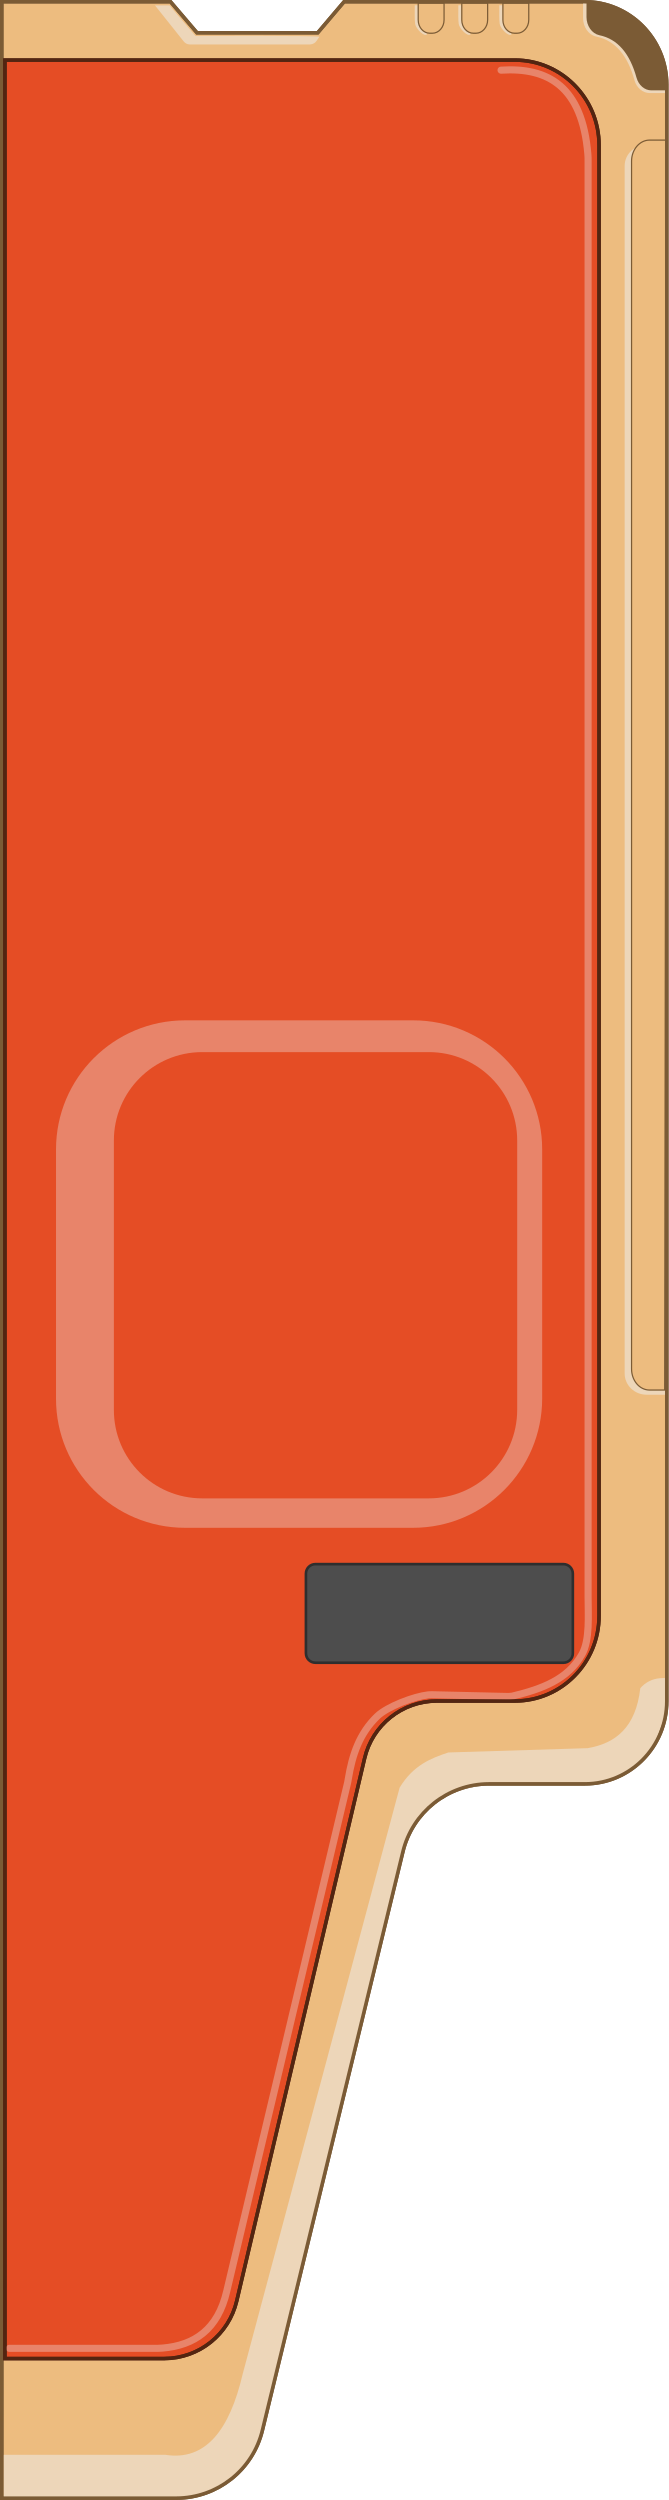
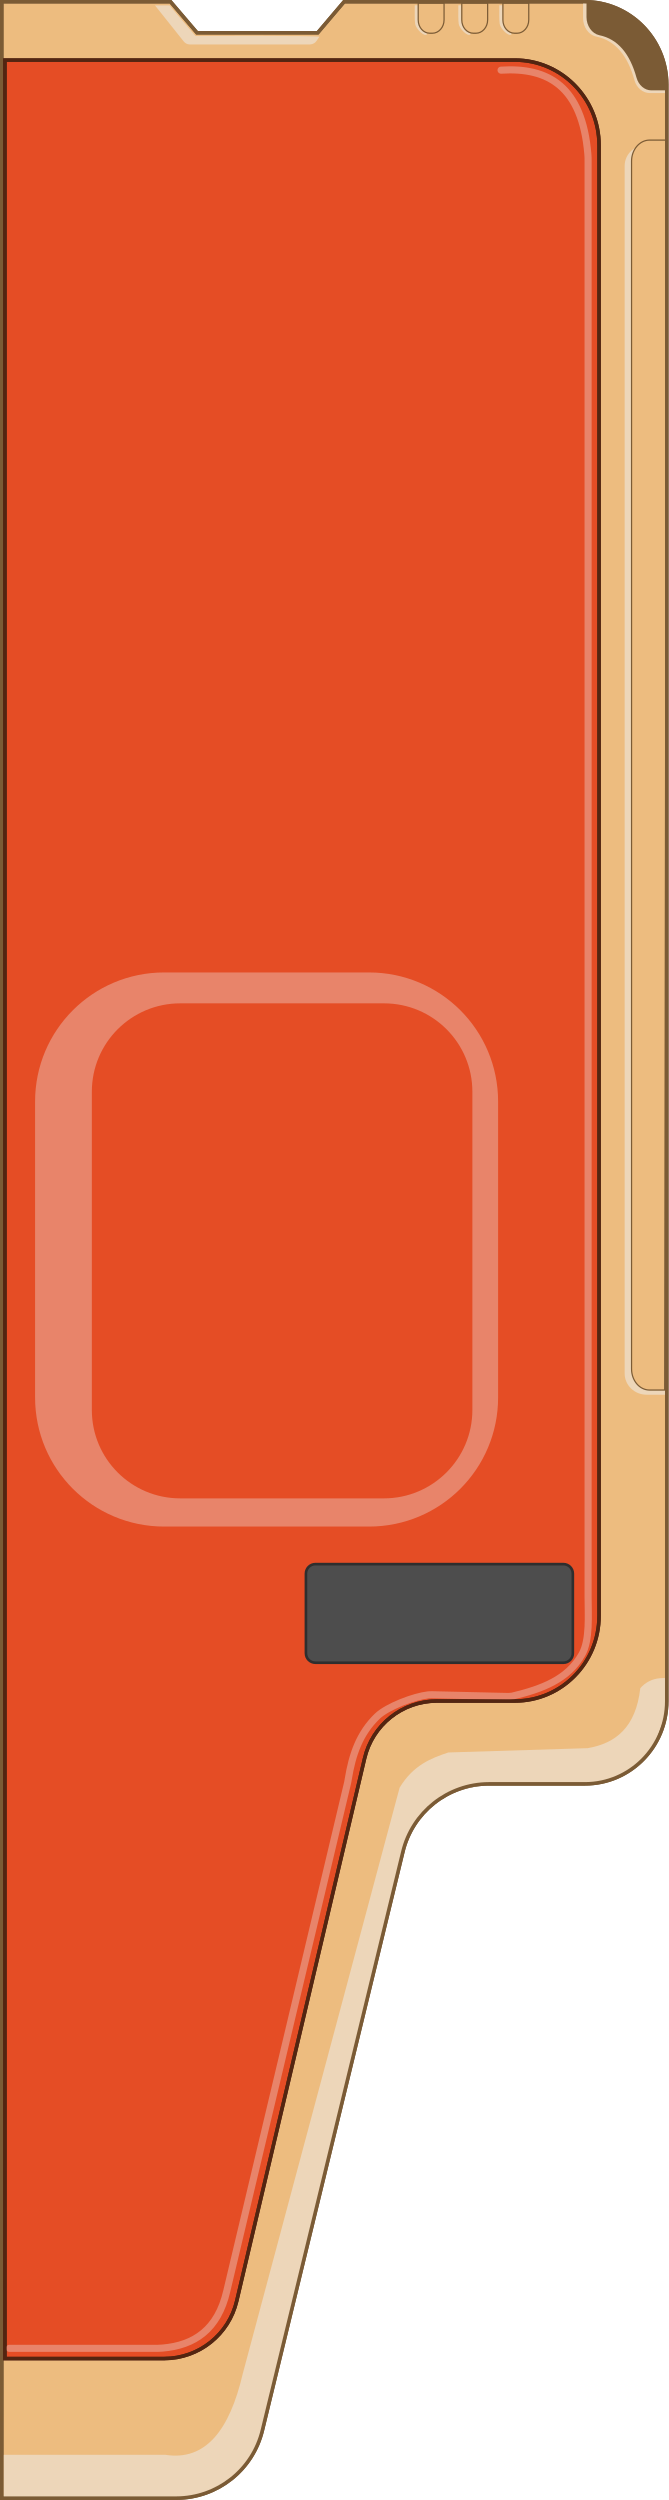
<svg xmlns="http://www.w3.org/2000/svg" version="1.1" id="Layer_1" x="0px" y="0px" viewBox="0 0 543.1 2030.7" style="enable-background:new 0 0 543.1 2030.7;" xml:space="preserve">
  <style type="text/css">
	.st0{fill:#EDBC7F;stroke:#7B5B35;stroke-width:2.88;stroke-miterlimit:10;}
	.st1{fill:#EDD6B9;}
	.st2{fill:#EDBC7F;stroke:#7B5B35;stroke-miterlimit:10;}
	.st3{fill:#7B5B35;}
	.st4{fill:none;stroke:#7B5B35;stroke-width:2.88;stroke-miterlimit:10;}
	.st5{fill:#E54D25;stroke:#532511;stroke-width:2.88;stroke-miterlimit:10;}
	.st6{fill:none;stroke:#E8846A;stroke-width:5.76;stroke-linecap:round;stroke-linejoin:round;}
	.st7{fill:none;stroke:#532511;stroke-width:2.88;stroke-miterlimit:10;}
	.st8{fill:#4D4D4D;stroke:#2E2E2E;stroke-width:2.16;stroke-miterlimit:10;}
	.st9{fill:#E54D25;stroke:#E8846A;stroke-width:64.8;stroke-miterlimit:10;}
	.st10{fill:#E54D25;}
</style>
  <g id="Layer_2_1_">
    <path class="st0" d="M474.9,1.4H279.5l-21.4,25.2H160L138.5,1.4H1.4v2027.8h141.9c33.3-0.1,62.2-23,69.9-55.4l114-469.4   c7.7-32.4,36.6-55.3,69.9-55.4h78c36.8,0,66.5-30.1,66.5-67.2V68.6C541.4,31.4,511.6,1.4,474.9,1.4z" />
    <path class="st1" d="M347,27.7c-2.2,2.9-9.3-4.5-9.8-8.3s-0.3-9.1-0.3-15.1h2.5l0.4,13.7L347,27.7z" />
    <path class="st2" d="M339.7,2.6v13.6c0,6,4.2,10.8,9.5,10.8h2c5.2,0,9.5-4.9,9.5-10.8V2.6H339.7z" />
    <path class="st1" d="M382.4,27.7c-2.2,2.9-9.3-4.5-9.8-8.3s-0.3-9.1-0.3-15.1h2.5l0.4,13.7L382.4,27.7z" />
    <path class="st2" d="M375.1,2.6v13.6c0,6,4.2,10.8,9.5,10.8h2c5.2,0,9.5-4.9,9.5-10.8V2.6H375.1z" />
    <path class="st1" d="M415.7,27.7c-2.2,2.9-9.3-4.5-9.8-8.3s-0.3-9.1-0.3-15.1h2.5l0.4,13.7L415.7,27.7z" />
    <path class="st2" d="M408.5,2.6v13.6c0,6,4.2,10.8,9.5,10.8h2c5.2,0,9.5-4.9,9.5-10.8V2.6H408.5z" />
    <path class="st1" d="M259.4,29.9l-2.1,3.1c-1.2,1.9-3.2,3-5.4,3.1h-97.8c-2,0-3.8-1-5-2.6L125.9,4.4h11.8l21.1,24.8   C158.8,29.2,260.4,28.8,259.4,29.9z" />
    <path class="st1" d="M542.1,117.6h-16.9c-9.8,0-17.8,7.7-17.8,17.1v981c0,9.5,8,17.2,17.8,17.2h15.1L542.1,117.6z" />
    <path class="st2" d="M541.4,113.8h-13.8c-8,0-14.6,7.7-14.6,17.1v981c0,9.5,6.5,17.2,14.6,17.2h12.3L541.4,113.8z" />
    <path class="st1" d="M473.6,0.9v13.7c0,7.4,4.5,13.8,10.7,15.1c15.6,3.2,25.6,15.6,31,35.3c1.7,6.3,6.8,10.6,12.5,10.6h13.7   l-4.4-24.2C530.9,24.9,512,9.5,484.2,1.9L473.6,0.9z" />
    <path class="st3" d="M476.4,0.4v13.4c0,7.2,4.4,13.5,10.4,14.8C502,31.7,511.7,43.9,517,63c1.7,6.2,6.6,10.4,12.1,10.4h13.4   l-4.3-23.7c-6-25.9-24.4-40.9-51.5-48.3L476.4,0.4z" />
    <path class="st1" d="M2.9,1994h131.5c32.5,5.1,52.1-19.9,62.8-65.9l127.4-476c11.1-18.4,25.7-24,39.6-28.6l113.2-3.5   c22.7-3.9,39.1-16.9,42.7-48.7c4-4.7,9.7-7.6,15.8-8.1l5-0.3v29l-9.7,26.4l-12,15.8l-22.4,11.4c0,0-23.2,5.3-26.9,4.4   s-78.4,0-78.4,0l-21,4.4l-18.7,10.5l-10.5,11.4l-8.9,14.1l-6,19.3l-98.6,402.6l-10.4,41.3l-8.2,34.3l-12.7,18.4l-20.9,15l-23.2,7.9   H2.9V1994z" />
    <path class="st4" d="M474.9,1.4H279.5l-21.4,25.2H160L138.5,1.4H1.4v2027.8h141.9c33.3-0.1,62.2-23,69.9-55.4l114-469.4   c7.7-32.4,36.6-55.3,69.9-55.4h78c36.8,0,66.5-30.1,66.5-67.2V68.6C541.4,31.4,511.6,1.4,474.9,1.4z" />
    <path class="st5" d="M4,1915.8h129.6c28-0.1,52.3-19.5,58.7-46.8l103.8-440.5c6.3-27.3,30.6-46.7,58.6-46.8h63.5   c37.8,0,68.4-31,68.4-69.2V118c0-38.2-30.6-69.2-68.4-69.2H4V1915.8z" />
    <path class="st6" d="M407,57c38.4-2.5,65.9,13.4,70.5,68.1c0.2,1.9,0.2,3.9,0.2,5.8v1166.7c0,14,1.6,34.6-5,46.2   c-11.4,20.3-32.4,28.1-56,33.8c-0.4,0.1-0.8,0.2-1.2,0.2c-1.3,0.2-2.7,0.3-4,0.2l-60.9-1.4c-0.9,0-1.8,0-2.7,0.1   c-11.6,1.3-33.1,9.4-41.5,17.4c-14.4,13.9-20.3,31.3-23.5,51c-0.3,1.8-0.6,3.6-1.1,5.3L184.2,1861c-7.1,31-26.1,44.1-52.2,46.3   c-1.3,0.1-2.5,0.2-3.8,0.2H7.6" />
    <path class="st7" d="M4,1915.8h129.6c28-0.1,52.3-19.5,58.7-46.8l103.8-440.5c6.3-27.3,30.6-46.7,58.6-46.8h63.5   c37.8,0,68.4-31,68.4-69.2V118c0-38.2-30.6-69.2-68.4-69.2H4V1915.8z" />
    <path class="st2" d="M757.3,295.8" />
  </g>
  <path class="st8" d="M457.7,1350.6H256.2c-4.2,0-7.7-3.4-7.7-7.7v-64.7c0-4.2,3.4-7.7,7.7-7.7h201.4c4.2,0,7.7,3.4,7.7,7.7v64.7  C465.4,1347.1,461.9,1350.6,457.7,1350.6z" />
  <g>
-     <path class="st9" d="M335.5,1208.6H150.3c-40,0-72.4-32.4-72.4-72.4V933.6c0-40,32.4-72.4,72.4-72.4h185.3   c40,0,72.4,32.4,72.4,72.4v202.5C407.9,1176.1,375.5,1208.6,335.5,1208.6z" />
-     <path class="st10" d="M348.3,1217.1h-184c-39.7,0-71.8-32.1-71.8-71.8V926.4c0-39.7,32.1-71.8,71.8-71.8h184   c39.7,0,71.8,32.1,71.8,71.8v218.8C420.1,1184.9,387.9,1217.1,348.3,1217.1z" />
+     <path class="st9" d="M299.8,1207.6H133.3c-40,0-72.4-32.4-72.4-72.4V894.7c0-40,32.4-72.4,72.4-72.4h166.5   c40,0,72.4,32.4,72.4,72.4v240.5C372.2,1175.2,339.8,1207.6,299.8,1207.6z" />
+     <path class="st10" d="M311.9,1217.1H146.4c-39.7,0-71.8-32.1-71.8-71.8V886.8c0-39.7,32.1-71.8,71.8-71.8h165.5   c39.7,0,71.8,32.1,71.8,71.8v258.5C383.7,1184.9,351.5,1217.1,311.9,1217.1z" />
  </g>
</svg>
